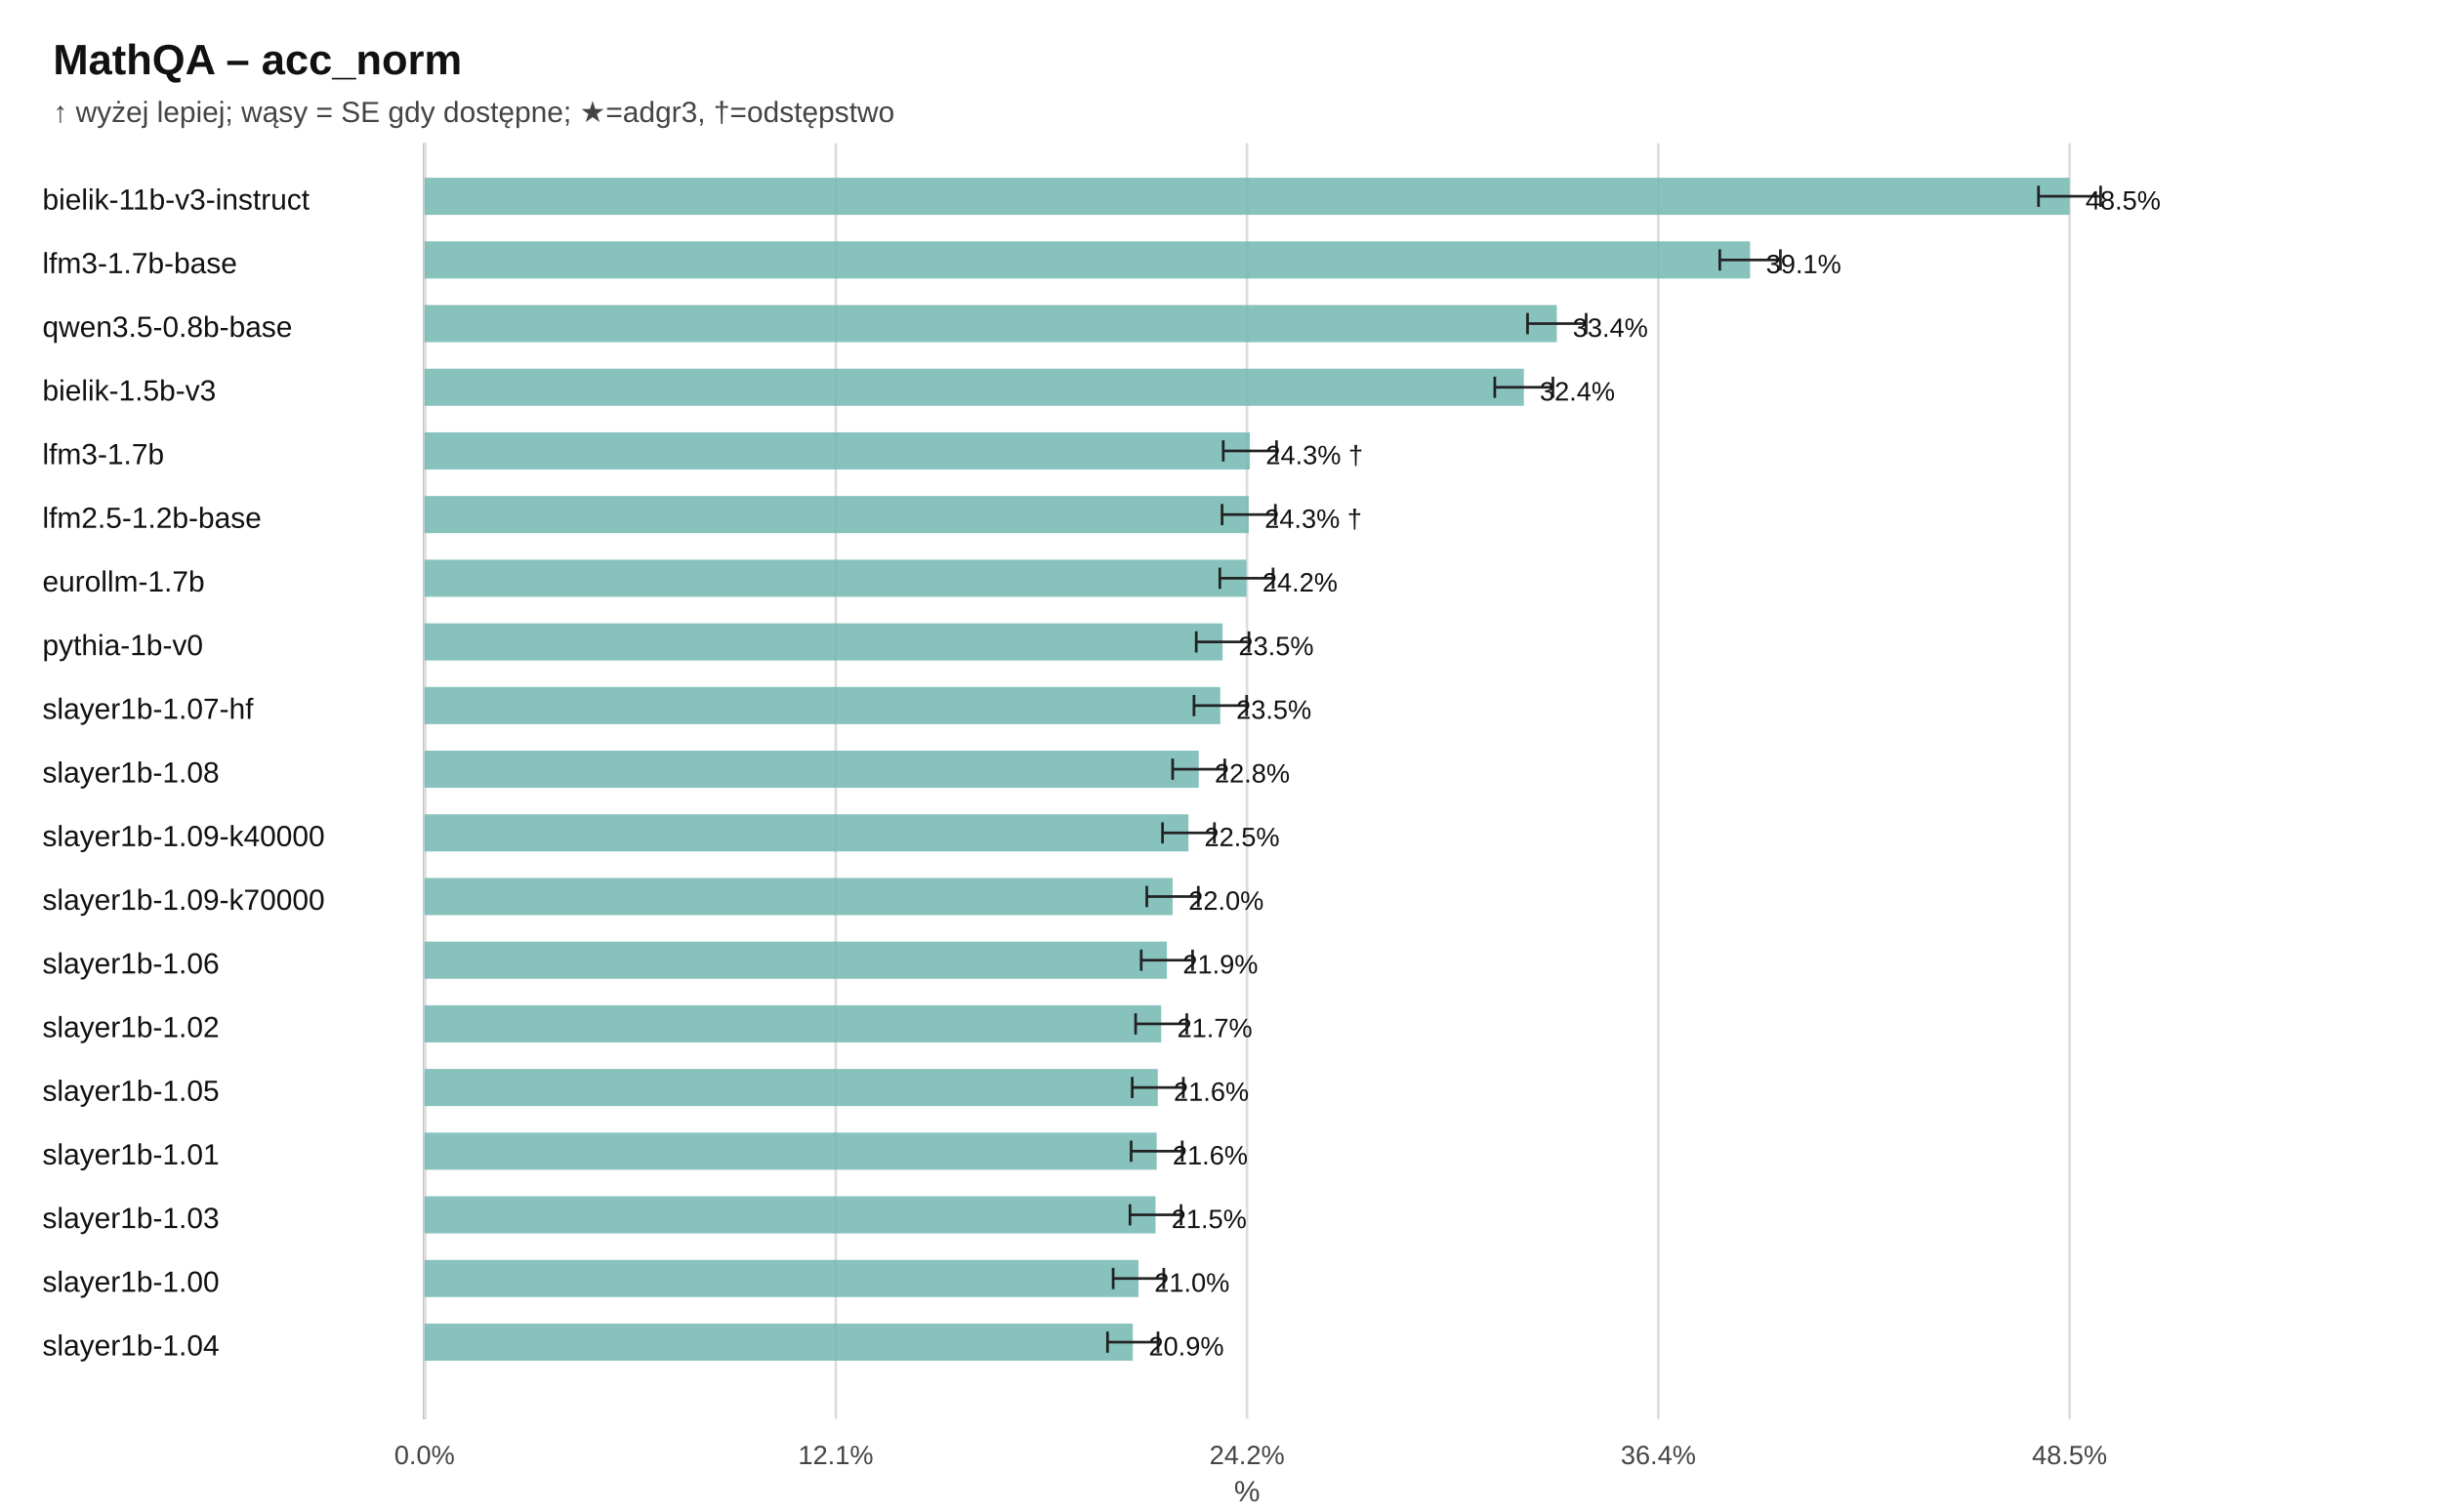
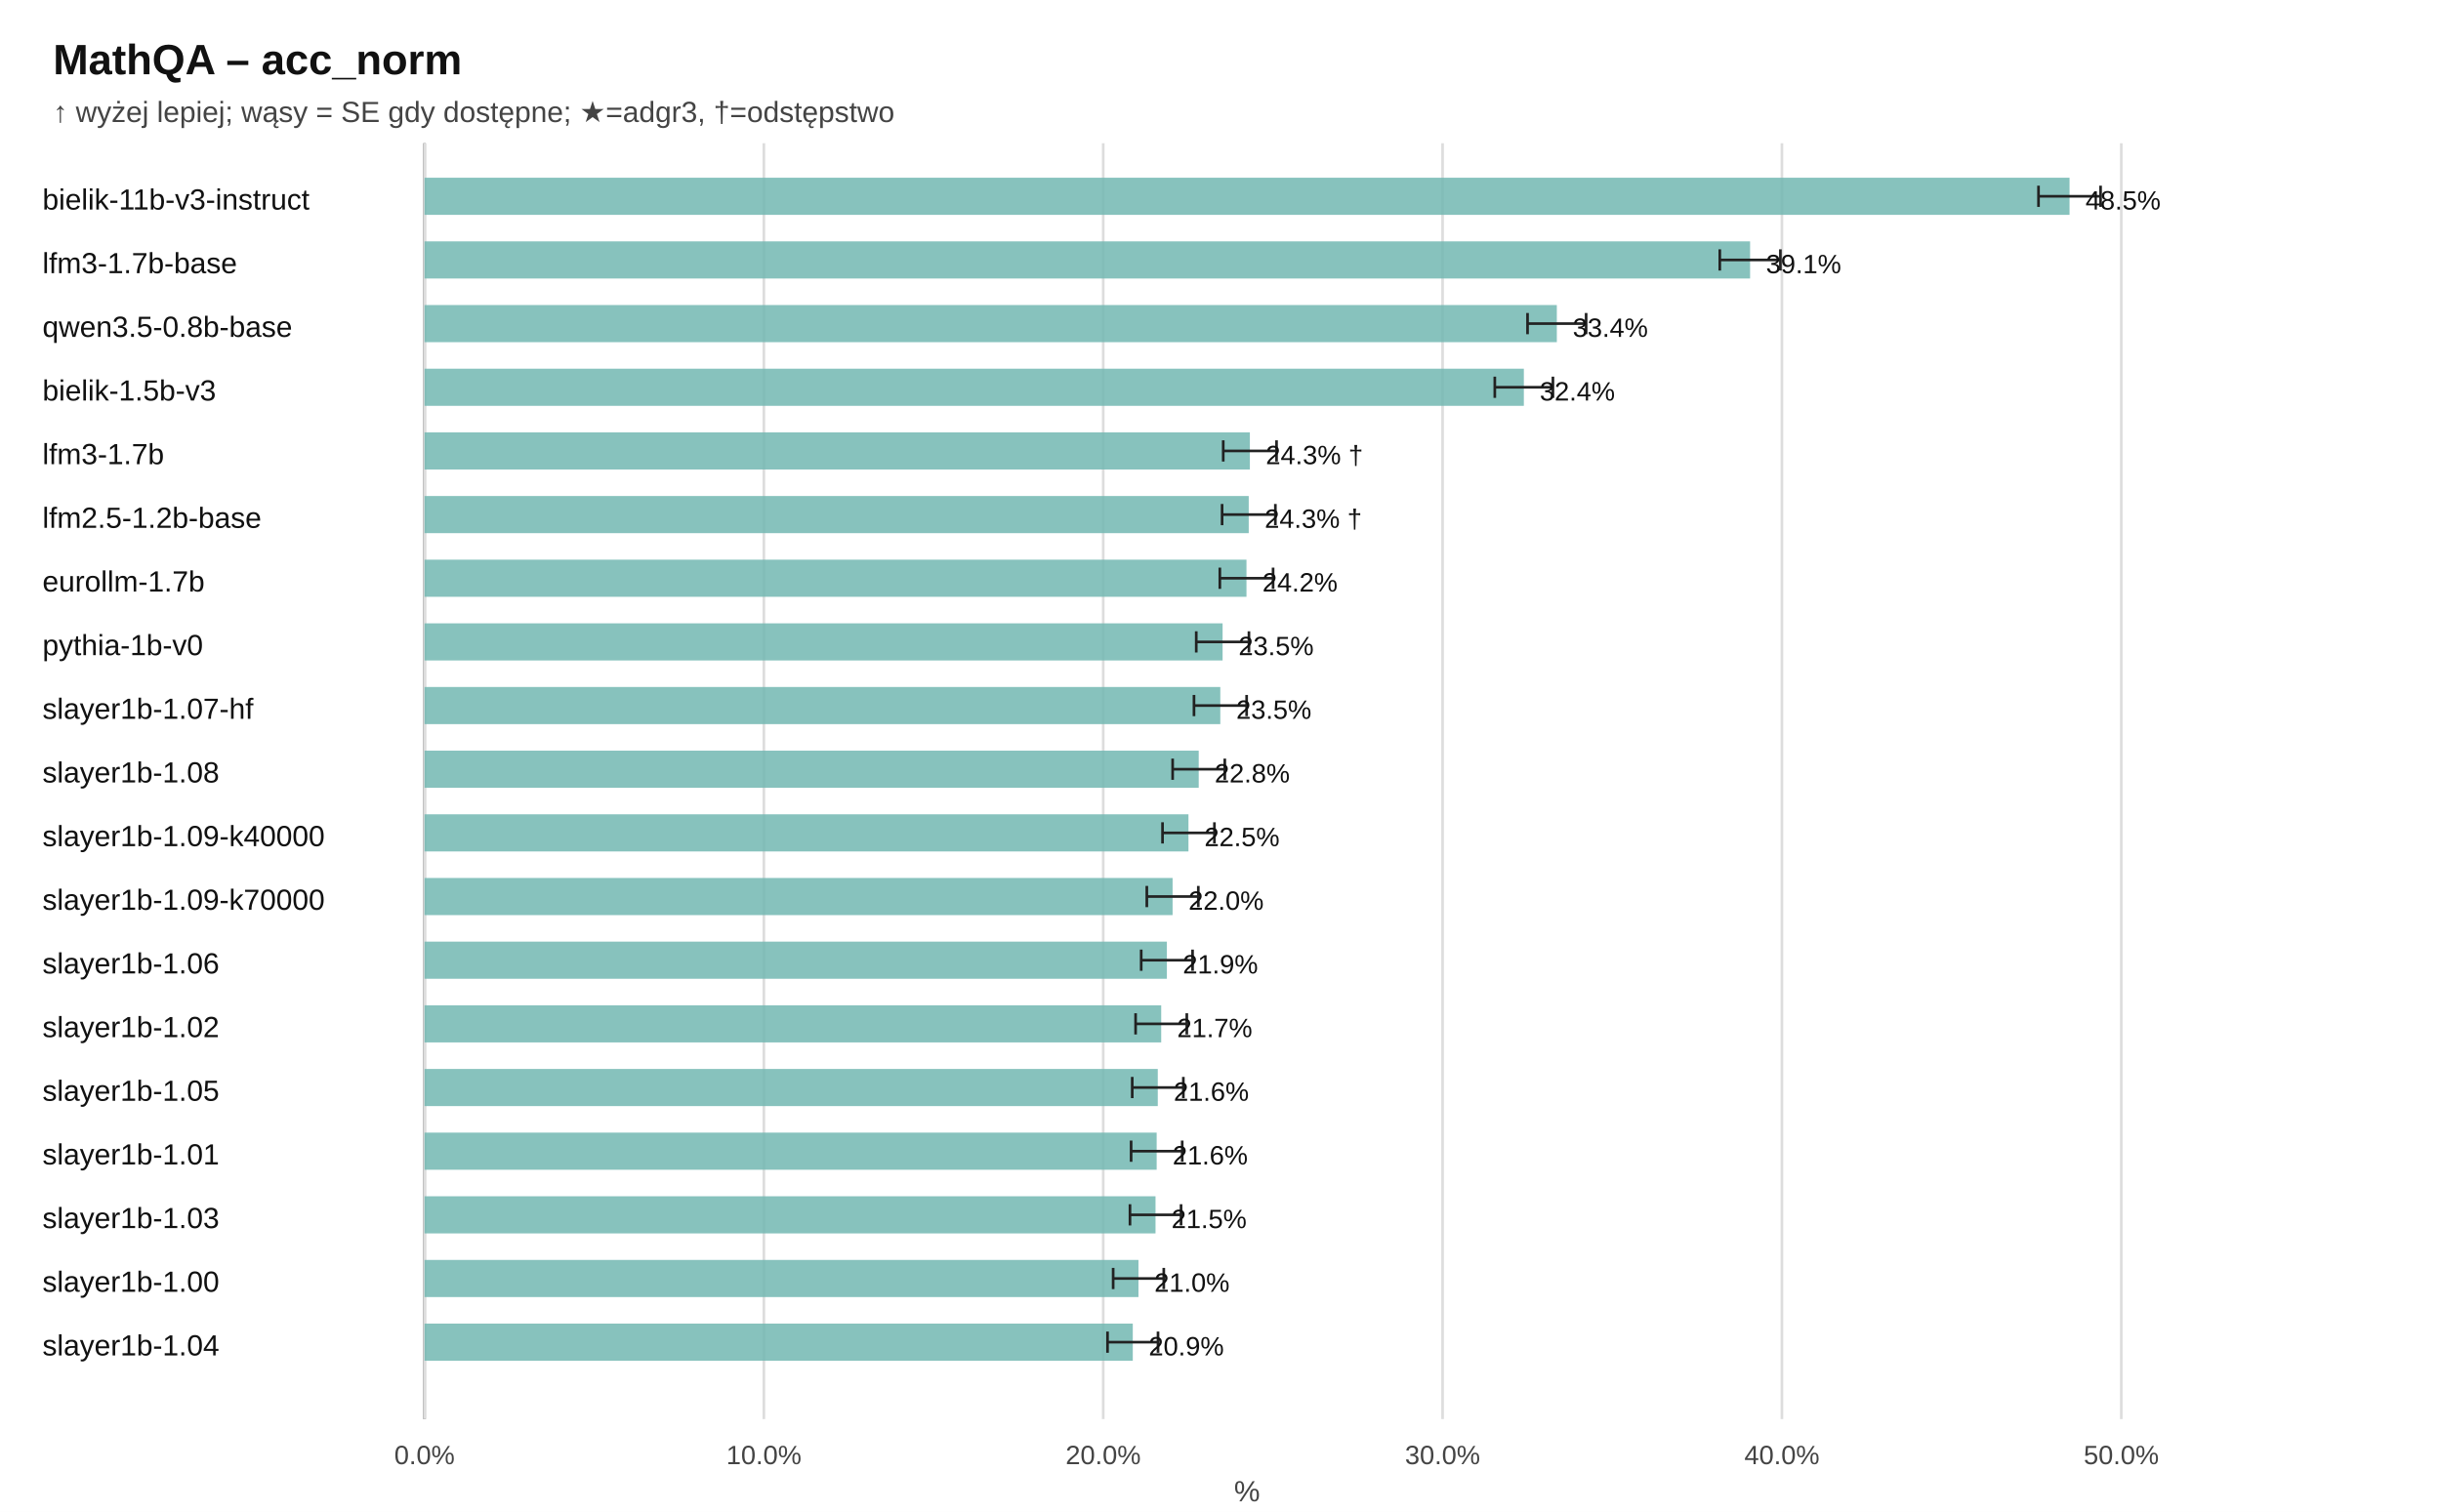
<svg xmlns="http://www.w3.org/2000/svg" width="920" height="570" viewBox="0 0 920 570" font-family="Arial, sans-serif">
  <rect width="100%" height="100%" fill="white" />
  <text x="20" y="28" font-size="16" font-weight="bold" fill="#111">MathQA – acc_norm</text>
  <text x="20" y="46" font-size="11" fill="#444">↑ wyżej lepiej; wąsy = SE gdy dostępne; ★=adgr3, †=odstępstwo</text>
  <line x1="160" y1="54" x2="160" y2="535" stroke="#555" />
  <line x1="160.0" y1="54" x2="160.0" y2="535" stroke="#ddd" />
  <text x="160.0" y="552" font-size="10" text-anchor="middle" fill="#444">0.0%</text>
-   <line x1="315.0" y1="54" x2="315.0" y2="535" stroke="#ddd" />
-   <text x="315.0" y="552" font-size="10" text-anchor="middle" fill="#444">12.1%</text>
-   <line x1="470.0" y1="54" x2="470.0" y2="535" stroke="#ddd" />
-   <text x="470.0" y="552" font-size="10" text-anchor="middle" fill="#444">24.2%</text>
-   <line x1="625.0" y1="54" x2="625.0" y2="535" stroke="#ddd" />
-   <text x="625.0" y="552" font-size="10" text-anchor="middle" fill="#444">36.4%</text>
-   <line x1="780.0" y1="54" x2="780.0" y2="535" stroke="#ddd" />
-   <text x="780.0" y="552" font-size="10" text-anchor="middle" fill="#444">48.5%</text>
+   <line x1="287.9" y1="54" x2="287.9" y2="535" stroke="#ddd" />
+   <text x="287.9" y="552" font-size="10" text-anchor="middle" fill="#444">10.0%</text>
+   <line x1="415.8" y1="54" x2="415.8" y2="535" stroke="#ddd" />
+   <text x="415.8" y="552" font-size="10" text-anchor="middle" fill="#444">20.0%</text>
+   <line x1="543.7" y1="54" x2="543.7" y2="535" stroke="#ddd" />
+   <text x="543.7" y="552" font-size="10" text-anchor="middle" fill="#444">30.0%</text>
+   <line x1="671.6" y1="54" x2="671.6" y2="535" stroke="#ddd" />
+   <text x="671.6" y="552" font-size="10" text-anchor="middle" fill="#444">40.0%</text>
+   <line x1="799.5" y1="54" x2="799.5" y2="535" stroke="#ddd" />
+   <text x="799.5" y="552" font-size="10" text-anchor="middle" fill="#444">50.0%</text>
  <text x="470.0" y="566" font-size="11" text-anchor="middle" fill="#444">%</text>
  <text x="16" y="79" font-size="11" fill="#111">bielik-11b-v3-instruct</text>
  <rect x="160" y="67" width="620.00" height="14" fill="#72b7b2" opacity="0.85" />
  <line x1="768.30" y1="74" x2="791.70" y2="74" stroke="#222" />
  <line x1="768.30" y1="70" x2="768.30" y2="78" stroke="#222" />
  <line x1="791.70" y1="70" x2="791.70" y2="78" stroke="#222" />
  <text x="786.00" y="79" font-size="10" fill="#111">48.5%</text>
  <text x="16" y="103" font-size="11" fill="#111">lfm3-1.7b-base</text>
  <rect x="160" y="91" width="499.60" height="14" fill="#72b7b2" opacity="0.85" />
  <line x1="648.18" y1="98" x2="671.02" y2="98" stroke="#222" />
  <line x1="648.18" y1="94" x2="648.18" y2="102" stroke="#222" />
  <line x1="671.02" y1="94" x2="671.02" y2="102" stroke="#222" />
  <text x="665.60" y="103" font-size="10" fill="#111">39.1%</text>
  <text x="16" y="127" font-size="11" fill="#111">qwen3.5-0.8b-base</text>
  <rect x="160" y="115" width="426.76" height="14" fill="#72b7b2" opacity="0.85" />
  <line x1="575.72" y1="122" x2="597.80" y2="122" stroke="#222" />
  <line x1="575.72" y1="118" x2="575.72" y2="126" stroke="#222" />
  <line x1="597.80" y1="118" x2="597.80" y2="126" stroke="#222" />
  <text x="592.76" y="127" font-size="10" fill="#111">33.4%</text>
  <text x="16" y="151" font-size="11" fill="#111">bielik-1.5b-v3</text>
  <rect x="160" y="139" width="414.33" height="14" fill="#72b7b2" opacity="0.85" />
  <line x1="563.38" y1="146" x2="585.29" y2="146" stroke="#222" />
  <line x1="563.38" y1="142" x2="563.38" y2="150" stroke="#222" />
  <line x1="585.29" y1="142" x2="585.29" y2="150" stroke="#222" />
  <text x="580.33" y="151" font-size="10" fill="#111">32.4%</text>
  <text x="16" y="175" font-size="11" fill="#111">lfm3-1.7b</text>
  <rect x="160" y="163" width="311.07" height="14" fill="#72b7b2" opacity="0.85" />
  <line x1="461.03" y1="170" x2="481.12" y2="170" stroke="#222" />
  <line x1="461.03" y1="166" x2="461.03" y2="174" stroke="#222" />
  <line x1="481.12" y1="166" x2="481.12" y2="174" stroke="#222" />
  <text x="477.07" y="175" font-size="10" fill="#111">24.3% †</text>
  <text x="16" y="199" font-size="11" fill="#111">lfm2.5-1.2b-base</text>
  <rect x="160" y="187" width="310.64" height="14" fill="#72b7b2" opacity="0.85" />
  <line x1="460.60" y1="194" x2="480.68" y2="194" stroke="#222" />
  <line x1="460.60" y1="190" x2="460.60" y2="198" stroke="#222" />
  <line x1="480.68" y1="190" x2="480.68" y2="198" stroke="#222" />
  <text x="476.64" y="199" font-size="10" fill="#111">24.3% †</text>
  <text x="16" y="223" font-size="11" fill="#111">eurollm-1.7b</text>
  <rect x="160" y="211" width="309.79" height="14" fill="#72b7b2" opacity="0.85" />
  <line x1="459.75" y1="218" x2="479.82" y2="218" stroke="#222" />
  <line x1="459.75" y1="214" x2="459.75" y2="222" stroke="#222" />
  <line x1="479.82" y1="214" x2="479.82" y2="222" stroke="#222" />
  <text x="475.79" y="223" font-size="10" fill="#111">24.2%</text>
  <text x="16" y="247" font-size="11" fill="#111">pythia-1b-v0</text>
  <rect x="160" y="235" width="300.79" height="14" fill="#72b7b2" opacity="0.85" />
  <line x1="450.86" y1="242" x2="470.72" y2="242" stroke="#222" />
  <line x1="450.86" y1="238" x2="450.86" y2="246" stroke="#222" />
  <line x1="470.72" y1="238" x2="470.72" y2="246" stroke="#222" />
  <text x="466.79" y="247" font-size="10" fill="#111">23.5%</text>
  <text x="16" y="271" font-size="11" fill="#111">slayer1b-1.07-hf</text>
  <rect x="160" y="259" width="299.93" height="14" fill="#72b7b2" opacity="0.85" />
  <line x1="450.01" y1="266" x2="469.85" y2="266" stroke="#222" />
  <line x1="450.01" y1="262" x2="450.01" y2="270" stroke="#222" />
  <line x1="469.85" y1="262" x2="469.85" y2="270" stroke="#222" />
  <text x="465.93" y="271" font-size="10" fill="#111">23.5%</text>
  <text x="16" y="295" font-size="11" fill="#111">slayer1b-1.08</text>
  <rect x="160" y="283" width="291.79" height="14" fill="#72b7b2" opacity="0.85" />
  <line x1="441.96" y1="290" x2="461.62" y2="290" stroke="#222" />
  <line x1="441.96" y1="286" x2="441.96" y2="294" stroke="#222" />
  <line x1="461.62" y1="286" x2="461.62" y2="294" stroke="#222" />
  <text x="457.79" y="295" font-size="10" fill="#111">22.8%</text>
  <text x="16" y="319" font-size="11" fill="#111">slayer1b-1.09-k40000</text>
  <rect x="160" y="307" width="287.93" height="14" fill="#72b7b2" opacity="0.85" />
  <line x1="438.15" y1="314" x2="457.71" y2="314" stroke="#222" />
  <line x1="438.15" y1="310" x2="438.15" y2="318" stroke="#222" />
  <line x1="457.71" y1="310" x2="457.71" y2="318" stroke="#222" />
  <text x="453.93" y="319" font-size="10" fill="#111">22.5%</text>
  <text x="16" y="343" font-size="11" fill="#111">slayer1b-1.09-k70000</text>
  <rect x="160" y="331" width="281.94" height="14" fill="#72b7b2" opacity="0.85" />
  <line x1="432.23" y1="338" x2="451.64" y2="338" stroke="#222" />
  <line x1="432.23" y1="334" x2="432.23" y2="342" stroke="#222" />
  <line x1="451.64" y1="334" x2="451.64" y2="342" stroke="#222" />
  <text x="447.94" y="343" font-size="10" fill="#111">22.0%</text>
  <text x="16" y="367" font-size="11" fill="#111">slayer1b-1.06</text>
  <rect x="160" y="355" width="279.79" height="14" fill="#72b7b2" opacity="0.85" />
  <line x1="430.11" y1="362" x2="449.47" y2="362" stroke="#222" />
  <line x1="430.11" y1="358" x2="430.11" y2="366" stroke="#222" />
  <line x1="449.47" y1="358" x2="449.47" y2="366" stroke="#222" />
  <text x="445.79" y="367" font-size="10" fill="#111">21.9%</text>
  <text x="16" y="391" font-size="11" fill="#111">slayer1b-1.02</text>
  <rect x="160" y="379" width="277.65" height="14" fill="#72b7b2" opacity="0.85" />
  <line x1="428.00" y1="386" x2="447.30" y2="386" stroke="#222" />
  <line x1="428.00" y1="382" x2="428.00" y2="390" stroke="#222" />
  <line x1="447.30" y1="382" x2="447.30" y2="390" stroke="#222" />
  <text x="443.65" y="391" font-size="10" fill="#111">21.7%</text>
  <text x="16" y="415" font-size="11" fill="#111">slayer1b-1.05</text>
  <rect x="160" y="403" width="276.36" height="14" fill="#72b7b2" opacity="0.85" />
  <line x1="426.73" y1="410" x2="446.00" y2="410" stroke="#222" />
  <line x1="426.73" y1="406" x2="426.73" y2="414" stroke="#222" />
  <line x1="446.00" y1="406" x2="446.00" y2="414" stroke="#222" />
  <text x="442.36" y="415" font-size="10" fill="#111">21.6%</text>
  <text x="16" y="439" font-size="11" fill="#111">slayer1b-1.01</text>
  <rect x="160" y="427" width="275.94" height="14" fill="#72b7b2" opacity="0.85" />
  <line x1="426.31" y1="434" x2="445.57" y2="434" stroke="#222" />
  <line x1="426.31" y1="430" x2="426.31" y2="438" stroke="#222" />
  <line x1="445.57" y1="430" x2="445.57" y2="438" stroke="#222" />
  <text x="441.94" y="439" font-size="10" fill="#111">21.6%</text>
  <text x="16" y="463" font-size="11" fill="#111">slayer1b-1.03</text>
  <rect x="160" y="451" width="275.51" height="14" fill="#72b7b2" opacity="0.85" />
  <line x1="425.88" y1="458" x2="445.13" y2="458" stroke="#222" />
  <line x1="425.88" y1="454" x2="425.88" y2="462" stroke="#222" />
  <line x1="445.13" y1="454" x2="445.13" y2="462" stroke="#222" />
  <text x="441.51" y="463" font-size="10" fill="#111">21.5%</text>
  <text x="16" y="487" font-size="11" fill="#111">slayer1b-1.00</text>
  <rect x="160" y="475" width="269.08" height="14" fill="#72b7b2" opacity="0.85" />
  <line x1="419.54" y1="482" x2="438.62" y2="482" stroke="#222" />
  <line x1="419.54" y1="478" x2="419.54" y2="486" stroke="#222" />
  <line x1="438.62" y1="478" x2="438.62" y2="486" stroke="#222" />
  <text x="435.08" y="487" font-size="10" fill="#111">21.0%</text>
  <text x="16" y="511" font-size="11" fill="#111">slayer1b-1.04</text>
  <rect x="160" y="499" width="266.94" height="14" fill="#72b7b2" opacity="0.85" />
  <line x1="417.42" y1="506" x2="436.45" y2="506" stroke="#222" />
  <line x1="417.42" y1="502" x2="417.42" y2="510" stroke="#222" />
  <line x1="436.45" y1="502" x2="436.45" y2="510" stroke="#222" />
  <text x="432.94" y="511" font-size="10" fill="#111">20.9%</text>
</svg>
